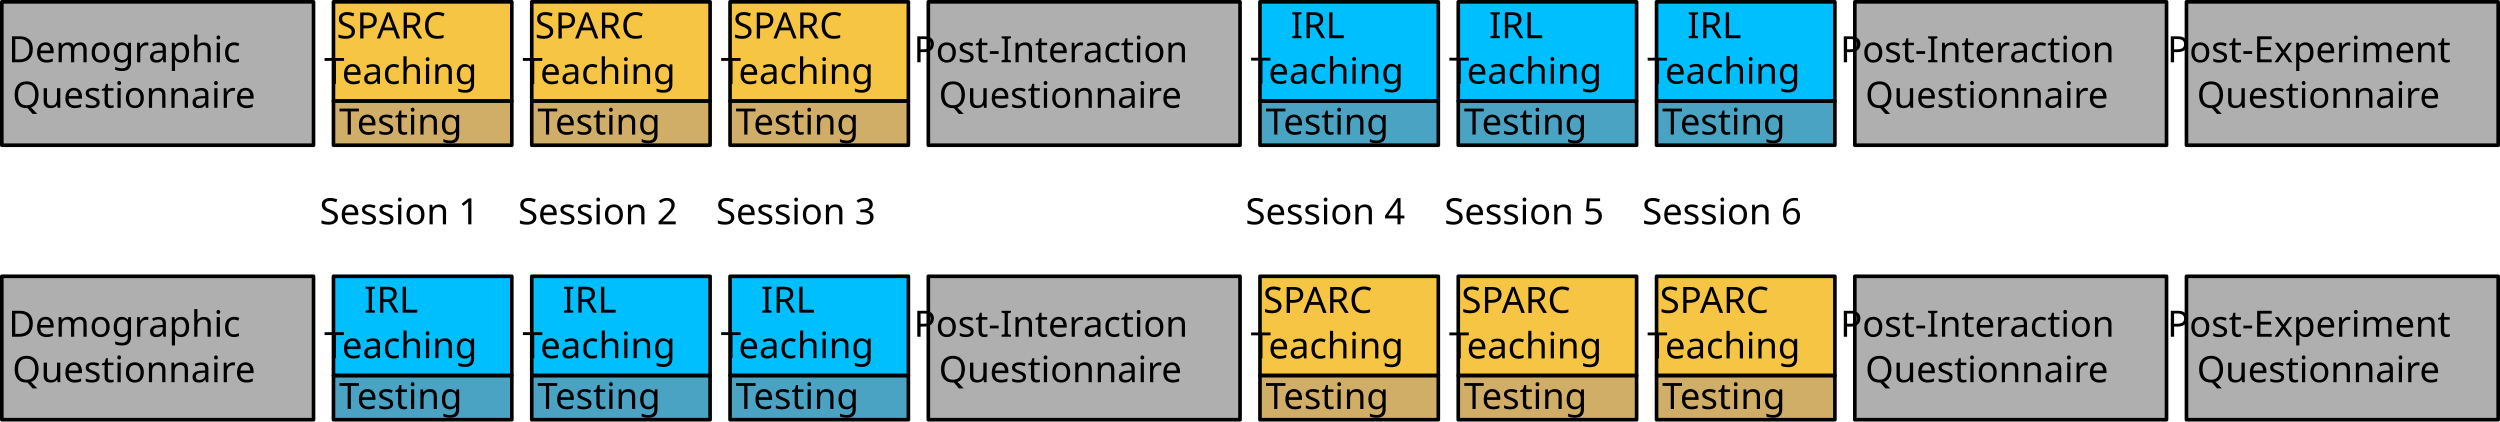
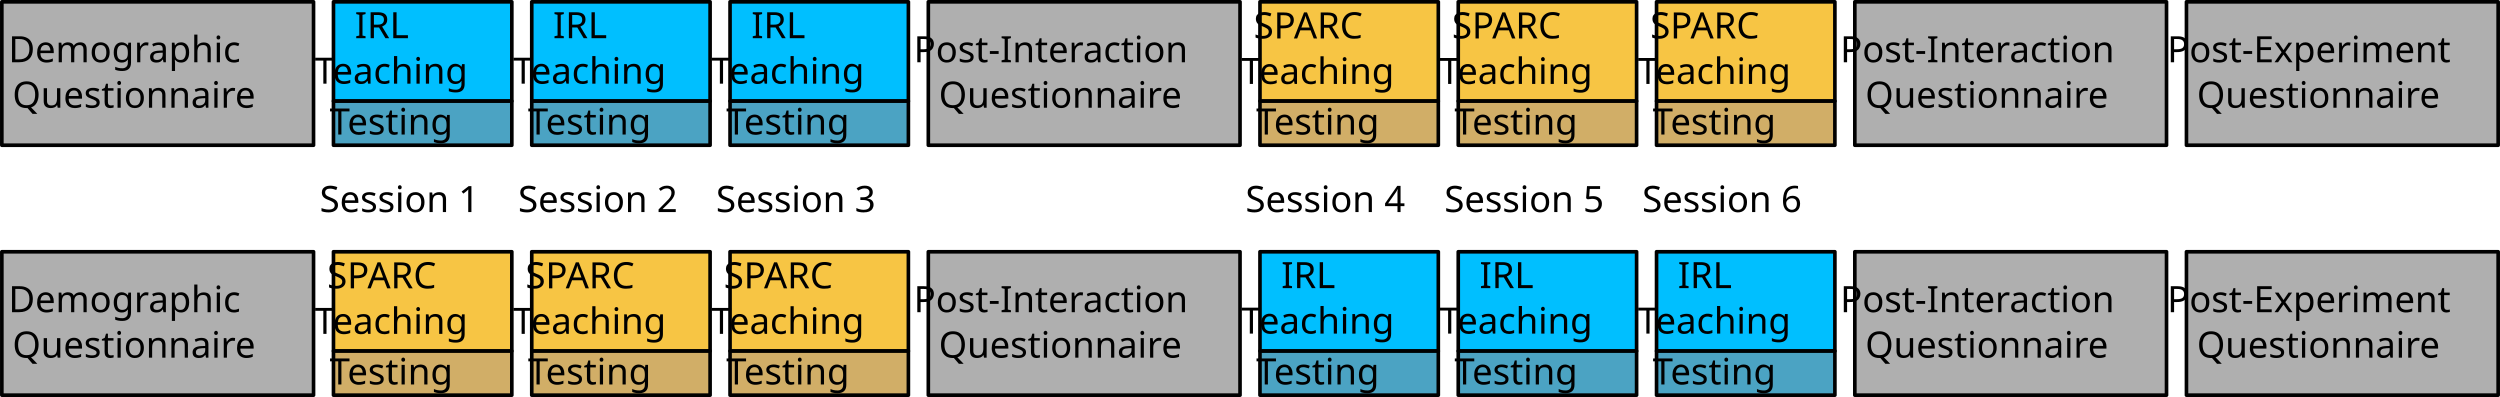
- <svg xmlns="http://www.w3.org/2000/svg" width="96.907mm" height="16.34mm" viewBox="0 0 343.371 57.896" id="svg2" version="1.1">
+ <svg xmlns="http://www.w3.org/2000/svg" width="96.907mm" height="15.388mm" viewBox="0 0 343.371 54.525" id="svg2" version="1.1">
  <defs id="defs4" />
-   <g id="layer1" transform="translate(-3.813349,-30.50274)">
-     <text xml:space="preserve" style="font-style:normal;font-weight:normal;font-size:5px;line-height:125%;font-family:sans-serif;text-align:center;letter-spacing:0px;word-spacing:0px;text-anchor:middle;fill:#000000;fill-opacity:1;stroke:none;stroke-width:1px;stroke-linecap:butt;stroke-linejoin:miter;stroke-opacity:1" x="25.462" y="39.054" id="text4169">
-       <tspan id="tspan4171" x="25.462" y="39.054">Demographic</tspan>
-       <tspan x="25.462" y="45.304" id="tspan4173">Questionnaire</tspan>
+   <g id="layer1" transform="translate(-4.823486,-32.56109)">
+     <text xml:space="preserve" style="font-style:normal;font-weight:normal;font-size:5px;line-height:125%;font-family:sans-serif;text-align:center;letter-spacing:0px;word-spacing:0px;text-anchor:middle;fill:#000000;fill-opacity:1;stroke:none;stroke-width:1px;stroke-linecap:butt;stroke-linejoin:miter;stroke-opacity:1" x="62.939" y="61.688" id="text5289">
+       <tspan id="tspan5291" x="62.939" y="61.688">Session 1</tspan>
    </text>
-     <rect style="opacity:1;fill:#000000;fill-opacity:0.314;stroke:#000000;stroke-width:0.5;stroke-linejoin:round;stroke-miterlimit:4;stroke-dasharray:none;stroke-dashoffset:0;stroke-opacity:1" id="rect4158-8-6" width="42.812" height="19.698" x="4.063" y="30.753" />
-     <text xml:space="preserve" style="font-style:normal;font-weight:normal;font-size:5px;line-height:125%;font-family:sans-serif;text-align:center;letter-spacing:0px;word-spacing:0px;text-anchor:middle;fill:#000000;fill-opacity:1;stroke:none;stroke-width:1px;stroke-linecap:butt;stroke-linejoin:miter;stroke-opacity:1" x="152.693" y="39.054" id="text4169-1">
-       <tspan id="tspan4171-9" x="152.693" y="39.054">Post-Interaction</tspan>
-       <tspan x="152.693" y="45.304" id="tspan4173-6">Questionnaire</tspan>
+     <text xml:space="preserve" style="font-style:normal;font-weight:normal;font-size:5px;line-height:125%;font-family:sans-serif;text-align:center;letter-spacing:0px;word-spacing:0px;text-anchor:middle;fill:#000000;fill-opacity:1;stroke:none;stroke-width:1px;stroke-linecap:butt;stroke-linejoin:miter;stroke-opacity:1" x="217.415" y="61.688" id="text5289-5">
+       <tspan id="tspan5291-3" x="217.415" y="61.688">Session 5</tspan>
    </text>
-     <rect style="opacity:1;fill:#000000;fill-opacity:0.314;stroke:#000000;stroke-width:0.5;stroke-linejoin:round;stroke-miterlimit:4;stroke-dasharray:none;stroke-dashoffset:0;stroke-opacity:1" id="rect4158-8-6-6" width="42.812" height="19.698" x="131.317" y="30.753" />
-     <rect style="opacity:1;fill:#00bfff;fill-opacity:1;stroke:#000000;stroke-width:0.5;stroke-linejoin:round;stroke-miterlimit:4;stroke-dasharray:none;stroke-dashoffset:0;stroke-opacity:1" id="rect4287-6" width="24.496" height="13.637" x="176.868" y="30.753" />
-     <text id="text4310-1" y="35.749" x="189.35" style="font-style:normal;font-weight:normal;font-size:5px;line-height:125%;font-family:sans-serif;text-align:center;letter-spacing:0px;word-spacing:0px;text-anchor:middle;fill:#000000;fill-opacity:1;stroke:none;stroke-width:1px;stroke-linecap:butt;stroke-linejoin:miter;stroke-opacity:1" xml:space="preserve">
-       <tspan y="35.749" x="189.35" id="tspan4312-0">IRL</tspan>
-       <tspan id="tspan4314-4" y="41.999" x="189.35">Teaching</tspan>
+     <text xml:space="preserve" style="font-style:normal;font-weight:normal;font-size:5px;line-height:125%;font-family:sans-serif;text-align:center;letter-spacing:0px;word-spacing:0px;text-anchor:middle;fill:#000000;fill-opacity:1;stroke:none;stroke-width:1px;stroke-linecap:butt;stroke-linejoin:miter;stroke-opacity:1" x="190.103" y="61.688" id="text5289-9">
+       <tspan id="tspan5291-4" x="190.103" y="61.688">Session 4</tspan>
    </text>
-     <rect style="opacity:1;fill:#007daa;fill-opacity:0.706;stroke:#000000;stroke-width:0.5;stroke-linejoin:round;stroke-miterlimit:4;stroke-dasharray:none;stroke-dashoffset:0;stroke-opacity:1" id="rect4287-6-2" width="24.496" height="6.061" x="176.868" y="44.39" />
-     <text id="text4310-1-8" y="48.978" x="189.35" style="font-style:normal;font-weight:normal;font-size:5px;line-height:125%;font-family:sans-serif;text-align:center;letter-spacing:0px;word-spacing:0px;text-anchor:middle;fill:#000000;fill-opacity:1;stroke:none;stroke-width:1px;stroke-linecap:butt;stroke-linejoin:miter;stroke-opacity:1" xml:space="preserve">
-       <tspan id="tspan4314-4-8" y="48.978" x="189.35">Testing</tspan>
+     <text xml:space="preserve" style="font-style:normal;font-weight:normal;font-size:5px;line-height:125%;font-family:sans-serif;text-align:center;letter-spacing:0px;word-spacing:0px;text-anchor:middle;fill:#000000;fill-opacity:1;stroke:none;stroke-width:1px;stroke-linecap:butt;stroke-linejoin:miter;stroke-opacity:1" x="90.193" y="61.688" id="text5289-1">
+       <tspan id="tspan5291-5" x="90.193" y="61.688">Session 2</tspan>
    </text>
-     <rect style="opacity:1;fill:#00bfff;fill-opacity:1;stroke:#000000;stroke-width:0.5;stroke-linejoin:round;stroke-miterlimit:4;stroke-dasharray:none;stroke-dashoffset:0;stroke-opacity:1" id="rect4287-6-8" width="24.496" height="13.637" x="231.336" y="30.753" />
-     <text id="text4310-1-86" y="35.749" x="243.819" style="font-style:normal;font-weight:normal;font-size:5px;line-height:125%;font-family:sans-serif;text-align:center;letter-spacing:0px;word-spacing:0px;text-anchor:middle;fill:#000000;fill-opacity:1;stroke:none;stroke-width:1px;stroke-linecap:butt;stroke-linejoin:miter;stroke-opacity:1" xml:space="preserve">
-       <tspan y="35.749" x="243.819" id="tspan4312-0-8">IRL</tspan>
-       <tspan id="tspan4314-4-3" y="41.999" x="243.819">Teaching</tspan>
+     <text xml:space="preserve" style="font-style:normal;font-weight:normal;font-size:5px;line-height:125%;font-family:sans-serif;text-align:center;letter-spacing:0px;word-spacing:0px;text-anchor:middle;fill:#000000;fill-opacity:1;stroke:none;stroke-width:1px;stroke-linecap:butt;stroke-linejoin:miter;stroke-opacity:1" x="117.378" y="61.688" id="text5289-4">
+       <tspan id="tspan5291-1" x="117.378" y="61.688">Session 3</tspan>
    </text>
-     <rect style="opacity:1;fill:#007daa;fill-opacity:0.706;stroke:#000000;stroke-width:0.5;stroke-linejoin:round;stroke-miterlimit:4;stroke-dasharray:none;stroke-dashoffset:0;stroke-opacity:1" id="rect4287-6-2-3" width="24.496" height="6.061" x="231.336" y="44.39" />
-     <text id="text4310-1-8-3" y="48.978" x="243.819" style="font-style:normal;font-weight:normal;font-size:5px;line-height:125%;font-family:sans-serif;text-align:center;letter-spacing:0px;word-spacing:0px;text-anchor:middle;fill:#000000;fill-opacity:1;stroke:none;stroke-width:1px;stroke-linecap:butt;stroke-linejoin:miter;stroke-opacity:1" xml:space="preserve">
-       <tspan id="tspan4314-4-8-3" y="48.978" x="243.819">Testing</tspan>
+     <text xml:space="preserve" style="font-style:normal;font-weight:normal;font-size:5px;line-height:125%;font-family:sans-serif;text-align:center;letter-spacing:0px;word-spacing:0px;text-anchor:middle;fill:#000000;fill-opacity:1;stroke:none;stroke-width:1px;stroke-linecap:butt;stroke-linejoin:miter;stroke-opacity:1" x="244.589" y="61.688" id="text5289-55">
+       <tspan x="244.589" y="61.688" id="tspan4548">Session 6</tspan>
    </text>
-     <rect style="opacity:1;fill:#00bfff;fill-opacity:1;stroke:#000000;stroke-width:0.5;stroke-linejoin:round;stroke-miterlimit:4;stroke-dasharray:none;stroke-dashoffset:0;stroke-opacity:1" id="rect4287-6-4" width="24.496" height="13.637" x="204.102" y="30.753" />
-     <text id="text4310-1-7" y="35.749" x="216.585" style="font-style:normal;font-weight:normal;font-size:5px;line-height:125%;font-family:sans-serif;text-align:center;letter-spacing:0px;word-spacing:0px;text-anchor:middle;fill:#000000;fill-opacity:1;stroke:none;stroke-width:1px;stroke-linecap:butt;stroke-linejoin:miter;stroke-opacity:1" xml:space="preserve">
-       <tspan y="35.749" x="216.585" id="tspan4312-0-6">IRL</tspan>
-       <tspan id="tspan4314-4-89" y="41.999" x="216.585">Teaching</tspan>
+     <text xml:space="preserve" style="font-style:normal;font-weight:normal;font-size:5px;line-height:125%;font-family:sans-serif;text-align:center;letter-spacing:0px;word-spacing:0px;text-anchor:middle;fill:#000000;fill-opacity:1;stroke:none;stroke-width:1px;stroke-linecap:butt;stroke-linejoin:miter;stroke-opacity:1" x="26.472" y="75.44" id="text4169">
+       <tspan id="tspan4171" x="26.472" y="75.44">Demographic</tspan>
+       <tspan x="26.472" y="81.69" id="tspan4173">Questionnaire</tspan>
    </text>
-     <rect style="opacity:1;fill:#007daa;fill-opacity:0.706;stroke:#000000;stroke-width:0.5;stroke-linejoin:round;stroke-miterlimit:4;stroke-dasharray:none;stroke-dashoffset:0;stroke-opacity:1" id="rect4287-6-2-6" width="24.496" height="6.061" x="204.102" y="44.39" />
-     <text id="text4310-1-8-8" y="48.978" x="216.585" style="font-style:normal;font-weight:normal;font-size:5px;line-height:125%;font-family:sans-serif;text-align:center;letter-spacing:0px;word-spacing:0px;text-anchor:middle;fill:#000000;fill-opacity:1;stroke:none;stroke-width:1px;stroke-linecap:butt;stroke-linejoin:miter;stroke-opacity:1" xml:space="preserve">
-       <tspan id="tspan4314-4-8-7" y="48.978" x="216.585">Testing</tspan>
+     <rect style="opacity:1;fill:#000000;fill-opacity:0.314;stroke:#000000;stroke-width:0.5;stroke-linejoin:round;stroke-miterlimit:4;stroke-dasharray:none;stroke-dashoffset:0;stroke-opacity:1" id="rect4158-8-6" width="42.812" height="19.698" x="5.074" y="67.139" />
+     <text xml:space="preserve" style="font-style:normal;font-weight:normal;font-size:5px;line-height:125%;font-family:sans-serif;text-align:center;letter-spacing:0px;word-spacing:0px;text-anchor:middle;fill:#000000;fill-opacity:1;stroke:none;stroke-width:1px;stroke-linecap:butt;stroke-linejoin:miter;stroke-opacity:1" x="153.703" y="75.44" id="text4169-1">
+       <tspan id="tspan4171-9" x="153.703" y="75.44">Post-Interaction</tspan>
+       <tspan x="153.703" y="81.69" id="tspan4173-6">Questionnaire</tspan>
    </text>
-     <rect style="opacity:1;fill:#000000;fill-opacity:0.314;stroke:#000000;stroke-width:0.5;stroke-linejoin:round;stroke-miterlimit:4;stroke-dasharray:none;stroke-dashoffset:0;stroke-opacity:1" id="rect4158-8-6-2" width="42.812" height="19.698" x="258.571" y="30.753" />
-     <text xml:space="preserve" style="font-style:normal;font-weight:normal;font-size:5px;line-height:125%;font-family:sans-serif;text-align:center;letter-spacing:0px;word-spacing:0px;text-anchor:middle;fill:#000000;fill-opacity:1;stroke:none;stroke-width:1px;stroke-linecap:butt;stroke-linejoin:miter;stroke-opacity:1" x="279.947" y="39.054" id="text4169-1-0">
-       <tspan id="tspan4171-9-3" x="279.947" y="39.054">Post-Interaction</tspan>
-       <tspan x="279.947" y="45.304" id="tspan4173-6-33">Questionnaire</tspan>
+     <rect style="opacity:1;fill:#000000;fill-opacity:0.314;stroke:#000000;stroke-width:0.5;stroke-linejoin:round;stroke-miterlimit:4;stroke-dasharray:none;stroke-dashoffset:0;stroke-opacity:1" id="rect4158-8-6-6" width="42.812" height="19.698" x="132.327" y="67.139" />
+     <g id="g4623" transform="translate(2.8610229e-5,0)">
+       <rect y="67.139" x="177.878" height="13.637" width="24.496" id="rect4287-6" style="opacity:1;fill:#00bfff;fill-opacity:1;stroke:#000000;stroke-width:0.5;stroke-linejoin:round;stroke-miterlimit:4;stroke-dasharray:none;stroke-dashoffset:0;stroke-opacity:1" />
+       <text xml:space="preserve" style="font-style:normal;font-weight:normal;font-size:5px;line-height:125%;font-family:sans-serif;text-align:center;letter-spacing:0px;word-spacing:0px;text-anchor:middle;fill:#000000;fill-opacity:1;stroke:none;stroke-width:1px;stroke-linecap:butt;stroke-linejoin:miter;stroke-opacity:1" x="190.36" y="72.135" id="text4310-1">
+         <tspan id="tspan4312-0" x="190.36" y="72.135">IRL</tspan>
+         <tspan x="190.36" y="78.385" id="tspan4314-4">Teaching</tspan>
+       </text>
+       <rect y="80.776" x="177.878" height="6.061" width="24.496" id="rect4287-6-2" style="opacity:1;fill:#007daa;fill-opacity:0.706;stroke:#000000;stroke-width:0.5;stroke-linejoin:round;stroke-miterlimit:4;stroke-dasharray:none;stroke-dashoffset:0;stroke-opacity:1" />
+       <text xml:space="preserve" style="font-style:normal;font-weight:normal;font-size:5px;line-height:125%;font-family:sans-serif;text-align:center;letter-spacing:0px;word-spacing:0px;text-anchor:middle;fill:#000000;fill-opacity:1;stroke:none;stroke-width:1px;stroke-linecap:butt;stroke-linejoin:miter;stroke-opacity:1" x="190.36" y="85.364" id="text4310-1-8">
+         <tspan x="190.36" y="85.364" id="tspan4314-4-8">Testing</tspan>
+       </text>
+     </g>
+     <g id="g4605" transform="translate(3.5278499e-5,0)">
+       <rect y="67.139" x="232.347" height="13.637" width="24.496" id="rect4287-6-8" style="opacity:1;fill:#00bfff;fill-opacity:1;stroke:#000000;stroke-width:0.5;stroke-linejoin:round;stroke-miterlimit:4;stroke-dasharray:none;stroke-dashoffset:0;stroke-opacity:1" />
+       <text xml:space="preserve" style="font-style:normal;font-weight:normal;font-size:5px;line-height:125%;font-family:sans-serif;text-align:center;letter-spacing:0px;word-spacing:0px;text-anchor:middle;fill:#000000;fill-opacity:1;stroke:none;stroke-width:1px;stroke-linecap:butt;stroke-linejoin:miter;stroke-opacity:1" x="244.829" y="72.135" id="text4310-1-86">
+         <tspan id="tspan4312-0-8" x="244.829" y="72.135">IRL</tspan>
+         <tspan x="244.829" y="78.385" id="tspan4314-4-3">Teaching</tspan>
+       </text>
+       <rect y="80.776" x="232.347" height="6.061" width="24.496" id="rect4287-6-2-3" style="opacity:1;fill:#007daa;fill-opacity:0.706;stroke:#000000;stroke-width:0.5;stroke-linejoin:round;stroke-miterlimit:4;stroke-dasharray:none;stroke-dashoffset:0;stroke-opacity:1" />
+       <text xml:space="preserve" style="font-style:normal;font-weight:normal;font-size:5px;line-height:125%;font-family:sans-serif;text-align:center;letter-spacing:0px;word-spacing:0px;text-anchor:middle;fill:#000000;fill-opacity:1;stroke:none;stroke-width:1px;stroke-linecap:butt;stroke-linejoin:miter;stroke-opacity:1" x="244.829" y="85.364" id="text4310-1-8-3">
+         <tspan x="244.829" y="85.364" id="tspan4314-4-8-3">Testing</tspan>
+       </text>
+     </g>
+     <g id="g4614" transform="translate(-1.7166138e-5,0)">
+       <rect y="67.139" x="205.112" height="13.637" width="24.496" id="rect4287-6-4" style="opacity:1;fill:#00bfff;fill-opacity:1;stroke:#000000;stroke-width:0.5;stroke-linejoin:round;stroke-miterlimit:4;stroke-dasharray:none;stroke-dashoffset:0;stroke-opacity:1" />
+       <text xml:space="preserve" style="font-style:normal;font-weight:normal;font-size:5px;line-height:125%;font-family:sans-serif;text-align:center;letter-spacing:0px;word-spacing:0px;text-anchor:middle;fill:#000000;fill-opacity:1;stroke:none;stroke-width:1px;stroke-linecap:butt;stroke-linejoin:miter;stroke-opacity:1" x="217.595" y="72.135" id="text4310-1-7">
+         <tspan id="tspan4312-0-6" x="217.595" y="72.135">IRL</tspan>
+         <tspan x="217.595" y="78.385" id="tspan4314-4-89">Teaching</tspan>
+       </text>
+       <rect y="80.776" x="205.112" height="6.061" width="24.496" id="rect4287-6-2-6" style="opacity:1;fill:#007daa;fill-opacity:0.706;stroke:#000000;stroke-width:0.5;stroke-linejoin:round;stroke-miterlimit:4;stroke-dasharray:none;stroke-dashoffset:0;stroke-opacity:1" />
+       <text xml:space="preserve" style="font-style:normal;font-weight:normal;font-size:5px;line-height:125%;font-family:sans-serif;text-align:center;letter-spacing:0px;word-spacing:0px;text-anchor:middle;fill:#000000;fill-opacity:1;stroke:none;stroke-width:1px;stroke-linecap:butt;stroke-linejoin:miter;stroke-opacity:1" x="217.595" y="85.364" id="text4310-1-8-8">
+         <tspan x="217.595" y="85.364" id="tspan4314-4-8-7">Testing</tspan>
+       </text>
+     </g>
+     <rect style="opacity:1;fill:#000000;fill-opacity:0.314;stroke:#000000;stroke-width:0.5;stroke-linejoin:round;stroke-miterlimit:4;stroke-dasharray:none;stroke-dashoffset:0;stroke-opacity:1" id="rect4158-8-6-2" width="42.812" height="19.698" x="259.581" y="67.139" />
+     <text xml:space="preserve" style="font-style:normal;font-weight:normal;font-size:5px;line-height:125%;font-family:sans-serif;text-align:center;letter-spacing:0px;word-spacing:0px;text-anchor:middle;fill:#000000;fill-opacity:1;stroke:none;stroke-width:1px;stroke-linecap:butt;stroke-linejoin:miter;stroke-opacity:1" x="280.957" y="75.44" id="text4169-1-0">
+       <tspan id="tspan4171-9-3" x="280.957" y="75.44">Post-Interaction</tspan>
+       <tspan x="280.957" y="81.69" id="tspan4173-6-33">Questionnaire</tspan>
    </text>
-     <text xml:space="preserve" style="font-style:normal;font-weight:normal;font-size:5px;line-height:125%;font-family:sans-serif;text-align:center;letter-spacing:0px;word-spacing:0px;text-anchor:middle;fill:#000000;fill-opacity:1;stroke:none;stroke-width:1px;stroke-linecap:butt;stroke-linejoin:miter;stroke-opacity:1" x="25.462" y="76.752" id="text4169-8">
-       <tspan id="tspan4171-3" x="25.462" y="76.752">Demographic</tspan>
-       <tspan x="25.462" y="83.002" id="tspan4173-0">Questionnaire</tspan>
+     <g id="g4632" transform="translate(1.7166138e-5,0)">
+       <rect style="opacity:1;fill:#f7c544;fill-opacity:1;stroke:#000000;stroke-width:0.5;stroke-linejoin:round;stroke-miterlimit:4;stroke-dasharray:none;stroke-dashoffset:0;stroke-opacity:1" id="rect4287-43-2-3" width="24.496" height="13.637" x="105.093" y="67.139" />
+       <text id="text4310-5-5-2" y="72.168" x="117.575" style="font-style:normal;font-weight:normal;font-size:5px;line-height:125%;font-family:sans-serif;text-align:center;letter-spacing:0px;word-spacing:0px;text-anchor:middle;fill:#000000;fill-opacity:1;stroke:none;stroke-width:1px;stroke-linecap:butt;stroke-linejoin:miter;stroke-opacity:1" xml:space="preserve">
+         <tspan y="72.168" x="117.575" id="tspan4312-1-3-43">SPARC</tspan>
+         <tspan id="tspan4314-7-4-7" y="78.418" x="117.575">Teaching</tspan>
+       </text>
+       <rect y="80.776" x="105.093" height="6.061" width="24.496" id="rect4287-8-3-0-2" style="opacity:1;fill:#be8c28;fill-opacity:0.705;stroke:#000000;stroke-width:0.5;stroke-linejoin:round;stroke-miterlimit:4;stroke-dasharray:none;stroke-dashoffset:0;stroke-opacity:1" />
+       <text id="text4341-1-2-2" y="85.364" x="117.575" style="font-style:normal;font-weight:normal;font-size:5px;line-height:125%;font-family:sans-serif;text-align:center;letter-spacing:0px;word-spacing:0px;text-anchor:middle;fill:#000000;fill-opacity:1;stroke:none;stroke-width:1px;stroke-linecap:butt;stroke-linejoin:miter;stroke-opacity:1" xml:space="preserve">
+         <tspan y="85.364" x="117.575" id="tspan4343-4-0-0">Testing</tspan>
+       </text>
+     </g>
+     <g id="g4641" transform="translate(1.9073486e-6,0)">
+       <rect style="opacity:1;fill:#f7c544;fill-opacity:1;stroke:#000000;stroke-width:0.5;stroke-linejoin:round;stroke-miterlimit:4;stroke-dasharray:none;stroke-dashoffset:0;stroke-opacity:1" id="rect4287-43-2-4" width="24.496" height="13.637" x="77.858" y="67.139" />
+       <text id="text4310-5-5-1" y="72.168" x="90.341" style="font-style:normal;font-weight:normal;font-size:5px;line-height:125%;font-family:sans-serif;text-align:center;letter-spacing:0px;word-spacing:0px;text-anchor:middle;fill:#000000;fill-opacity:1;stroke:none;stroke-width:1px;stroke-linecap:butt;stroke-linejoin:miter;stroke-opacity:1" xml:space="preserve">
+         <tspan y="72.168" x="90.341" id="tspan4312-1-3-7">SPARC</tspan>
+         <tspan id="tspan4314-7-4-1" y="78.418" x="90.341">Teaching</tspan>
+       </text>
+       <rect y="80.776" x="77.858" height="6.061" width="24.496" id="rect4287-8-3-0-7" style="opacity:1;fill:#be8c28;fill-opacity:0.705;stroke:#000000;stroke-width:0.5;stroke-linejoin:round;stroke-miterlimit:4;stroke-dasharray:none;stroke-dashoffset:0;stroke-opacity:1" />
+       <text id="text4341-1-2-0" y="85.364" x="90.341" style="font-style:normal;font-weight:normal;font-size:5px;line-height:125%;font-family:sans-serif;text-align:center;letter-spacing:0px;word-spacing:0px;text-anchor:middle;fill:#000000;fill-opacity:1;stroke:none;stroke-width:1px;stroke-linecap:butt;stroke-linejoin:miter;stroke-opacity:1" xml:space="preserve">
+         <tspan y="85.364" x="90.341" id="tspan4343-4-0-4">Testing</tspan>
+       </text>
+     </g>
+     <g id="g4650" transform="translate(-9.5367432e-6,0)">
+       <rect style="opacity:1;fill:#f7c544;fill-opacity:1;stroke:#000000;stroke-width:0.5;stroke-linejoin:round;stroke-miterlimit:4;stroke-dasharray:none;stroke-dashoffset:0;stroke-opacity:1" id="rect4287-43-2-2" width="24.496" height="13.637" x="50.624" y="67.139" />
+       <text id="text4310-5-5-19" y="72.168" x="63.107" style="font-style:normal;font-weight:normal;font-size:5px;line-height:125%;font-family:sans-serif;text-align:center;letter-spacing:0px;word-spacing:0px;text-anchor:middle;fill:#000000;fill-opacity:1;stroke:none;stroke-width:1px;stroke-linecap:butt;stroke-linejoin:miter;stroke-opacity:1" xml:space="preserve">
+         <tspan y="72.168" x="63.107" id="tspan4312-1-3-6">SPARC</tspan>
+         <tspan id="tspan4314-7-4-4" y="78.418" x="63.107">Teaching</tspan>
+       </text>
+       <rect y="80.776" x="50.624" height="6.061" width="24.496" id="rect4287-8-3-0-0" style="opacity:1;fill:#be8c28;fill-opacity:0.705;stroke:#000000;stroke-width:0.5;stroke-linejoin:round;stroke-miterlimit:4;stroke-dasharray:none;stroke-dashoffset:0;stroke-opacity:1" />
+       <text id="text4341-1-2-8" y="85.364" x="63.107" style="font-style:normal;font-weight:normal;font-size:5px;line-height:125%;font-family:sans-serif;text-align:center;letter-spacing:0px;word-spacing:0px;text-anchor:middle;fill:#000000;fill-opacity:1;stroke:none;stroke-width:1px;stroke-linecap:butt;stroke-linejoin:miter;stroke-opacity:1" xml:space="preserve">
+         <tspan y="85.364" x="63.107" id="tspan4343-4-0-1">Testing</tspan>
+       </text>
+     </g>
+     <rect style="opacity:1;fill:#000000;fill-opacity:0.314;stroke:#000000;stroke-width:0.5;stroke-linejoin:round;stroke-miterlimit:4;stroke-dasharray:none;stroke-dashoffset:0;stroke-opacity:1" id="rect4158-8-6-2-7-9" width="42.812" height="19.698" x="305.132" y="67.139" />
+     <text xml:space="preserve" style="font-style:normal;font-weight:normal;font-size:5px;line-height:125%;font-family:sans-serif;text-align:center;letter-spacing:0px;word-spacing:0px;text-anchor:middle;fill:#000000;fill-opacity:1;stroke:none;stroke-width:1px;stroke-linecap:butt;stroke-linejoin:miter;stroke-opacity:1" x="326.507" y="75.44" id="text4169-1-0-6-0">
+       <tspan id="tspan4617" x="326.507" y="75.44">Post-Experiment</tspan>
+       <tspan x="326.507" y="81.69" id="tspan4173-6-33-6-1">Questionnaire</tspan>
    </text>
-     <rect style="opacity:1;fill:#000000;fill-opacity:0.314;stroke:#000000;stroke-width:0.5;stroke-linejoin:round;stroke-miterlimit:4;stroke-dasharray:none;stroke-dashoffset:0;stroke-opacity:1" id="rect4158-8-6-1" width="42.812" height="19.698" x="4.063" y="68.451" />
-     <text xml:space="preserve" style="font-style:normal;font-weight:normal;font-size:5px;line-height:125%;font-family:sans-serif;text-align:center;letter-spacing:0px;word-spacing:0px;text-anchor:middle;fill:#000000;fill-opacity:1;stroke:none;stroke-width:1px;stroke-linecap:butt;stroke-linejoin:miter;stroke-opacity:1" x="152.693" y="76.752" id="text4169-1-7">
-       <tspan id="tspan4171-9-9" x="152.693" y="76.752">Post-Interaction</tspan>
-       <tspan x="152.693" y="83.002" id="tspan4173-6-39">Questionnaire</tspan>
+     <text xml:space="preserve" style="font-style:normal;font-weight:normal;font-size:5px;line-height:125%;font-family:sans-serif;text-align:center;letter-spacing:0px;word-spacing:0px;text-anchor:middle;fill:#000000;fill-opacity:1;stroke:none;stroke-width:1px;stroke-linecap:butt;stroke-linejoin:miter;stroke-opacity:1" x="26.472" y="41.112" id="text4169-8">
+       <tspan id="tspan4171-3" x="26.472" y="41.112">Demographic</tspan>
+       <tspan x="26.472" y="47.362" id="tspan4173-0">Questionnaire</tspan>
    </text>
-     <rect style="opacity:1;fill:#000000;fill-opacity:0.314;stroke:#000000;stroke-width:0.5;stroke-linejoin:round;stroke-miterlimit:4;stroke-dasharray:none;stroke-dashoffset:0;stroke-opacity:1" id="rect4158-8-6-6-8" width="42.812" height="19.698" x="131.317" y="68.451" />
-     <rect style="opacity:1;fill:#00bfff;fill-opacity:1;stroke:#000000;stroke-width:0.5;stroke-linejoin:round;stroke-miterlimit:4;stroke-dasharray:none;stroke-dashoffset:0;stroke-opacity:1" id="rect4287-6-9" width="24.496" height="13.637" x="49.614" y="68.451" />
-     <text id="text4310-1-3" y="73.447" x="62.096" style="font-style:normal;font-weight:normal;font-size:5px;line-height:125%;font-family:sans-serif;text-align:center;letter-spacing:0px;word-spacing:0px;text-anchor:middle;fill:#000000;fill-opacity:1;stroke:none;stroke-width:1px;stroke-linecap:butt;stroke-linejoin:miter;stroke-opacity:1" xml:space="preserve">
-       <tspan y="73.447" x="62.096" id="tspan4312-0-5">IRL</tspan>
-       <tspan id="tspan4314-4-7" y="79.697" x="62.096">Teaching</tspan>
+     <rect style="opacity:1;fill:#000000;fill-opacity:0.314;stroke:#000000;stroke-width:0.5;stroke-linejoin:round;stroke-miterlimit:4;stroke-dasharray:none;stroke-dashoffset:0;stroke-opacity:1" id="rect4158-8-6-1" width="42.812" height="19.698" x="5.073" y="32.811" />
+     <text xml:space="preserve" style="font-style:normal;font-weight:normal;font-size:5px;line-height:125%;font-family:sans-serif;text-align:center;letter-spacing:0px;word-spacing:0px;text-anchor:middle;fill:#000000;fill-opacity:1;stroke:none;stroke-width:1px;stroke-linecap:butt;stroke-linejoin:miter;stroke-opacity:1" x="153.703" y="41.112" id="text4169-1-7">
+       <tspan id="tspan4171-9-9" x="153.703" y="41.112">Post-Interaction</tspan>
+       <tspan x="153.703" y="47.362" id="tspan4173-6-39">Questionnaire</tspan>
    </text>
-     <rect style="opacity:1;fill:#007daa;fill-opacity:0.706;stroke:#000000;stroke-width:0.5;stroke-linejoin:round;stroke-miterlimit:4;stroke-dasharray:none;stroke-dashoffset:0;stroke-opacity:1" id="rect4287-6-2-1" width="24.496" height="6.061" x="49.614" y="82.088" />
-     <text id="text4310-1-8-9" y="86.676" x="62.096" style="font-style:normal;font-weight:normal;font-size:5px;line-height:125%;font-family:sans-serif;text-align:center;letter-spacing:0px;word-spacing:0px;text-anchor:middle;fill:#000000;fill-opacity:1;stroke:none;stroke-width:1px;stroke-linecap:butt;stroke-linejoin:miter;stroke-opacity:1" xml:space="preserve">
-       <tspan id="tspan4314-4-8-9" y="86.676" x="62.096">Testing</tspan>
+     <rect style="opacity:1;fill:#000000;fill-opacity:0.314;stroke:#000000;stroke-width:0.5;stroke-linejoin:round;stroke-miterlimit:4;stroke-dasharray:none;stroke-dashoffset:0;stroke-opacity:1" id="rect4158-8-6-6-8" width="42.812" height="19.698" x="132.327" y="32.811" />
+     <g id="g4493" transform="translate(0,3.8146973e-6)">
+       <rect y="32.811" x="50.624" height="13.637" width="24.496" id="rect4287-6-9" style="opacity:1;fill:#00bfff;fill-opacity:1;stroke:#000000;stroke-width:0.5;stroke-linejoin:round;stroke-miterlimit:4;stroke-dasharray:none;stroke-dashoffset:0;stroke-opacity:1" />
+       <text xml:space="preserve" style="font-style:normal;font-weight:normal;font-size:5px;line-height:125%;font-family:sans-serif;text-align:center;letter-spacing:0px;word-spacing:0px;text-anchor:middle;fill:#000000;fill-opacity:1;stroke:none;stroke-width:1px;stroke-linecap:butt;stroke-linejoin:miter;stroke-opacity:1" x="63.107" y="37.807" id="text4310-1-3">
+         <tspan id="tspan4312-0-5" x="63.107" y="37.807">IRL</tspan>
+         <tspan x="63.107" y="44.057" id="tspan4314-4-7">Teaching</tspan>
+       </text>
+       <rect y="46.448" x="50.624" height="6.061" width="24.496" id="rect4287-6-2-1" style="opacity:1;fill:#007daa;fill-opacity:0.706;stroke:#000000;stroke-width:0.5;stroke-linejoin:round;stroke-miterlimit:4;stroke-dasharray:none;stroke-dashoffset:0;stroke-opacity:1" />
+       <text xml:space="preserve" style="font-style:normal;font-weight:normal;font-size:5px;line-height:125%;font-family:sans-serif;text-align:center;letter-spacing:0px;word-spacing:0px;text-anchor:middle;fill:#000000;fill-opacity:1;stroke:none;stroke-width:1px;stroke-linecap:butt;stroke-linejoin:miter;stroke-opacity:1" x="63.107" y="51.037" id="text4310-1-8-9">
+         <tspan x="63.107" y="51.037" id="tspan4314-4-8-9">Testing</tspan>
+       </text>
+     </g>
+     <g id="g4538">
+       <rect style="opacity:1;fill:#f7c544;fill-opacity:1;stroke:#000000;stroke-width:0.5;stroke-linejoin:round;stroke-miterlimit:4;stroke-dasharray:none;stroke-dashoffset:0;stroke-opacity:1" id="rect4287-43-2" width="24.496" height="13.637" x="232.347" y="32.811" />
+       <text id="text4310-5-5" y="37.84" x="244.829" style="font-style:normal;font-weight:normal;font-size:5px;line-height:125%;font-family:sans-serif;text-align:center;letter-spacing:0px;word-spacing:0px;text-anchor:middle;fill:#000000;fill-opacity:1;stroke:none;stroke-width:1px;stroke-linecap:butt;stroke-linejoin:miter;stroke-opacity:1" xml:space="preserve">
+         <tspan y="37.84" x="244.829" id="tspan4312-1-3">SPARC</tspan>
+         <tspan id="tspan4314-7-4" y="44.09" x="244.829">Teaching</tspan>
+       </text>
+       <rect y="46.448" x="232.347" height="6.061" width="24.496" id="rect4287-8-3-0" style="opacity:1;fill:#be8c28;fill-opacity:0.705;stroke:#000000;stroke-width:0.5;stroke-linejoin:round;stroke-miterlimit:4;stroke-dasharray:none;stroke-dashoffset:0;stroke-opacity:1" />
+       <text id="text4341-1-2" y="51.037" x="244.829" style="font-style:normal;font-weight:normal;font-size:5px;line-height:125%;font-family:sans-serif;text-align:center;letter-spacing:0px;word-spacing:0px;text-anchor:middle;fill:#000000;fill-opacity:1;stroke:none;stroke-width:1px;stroke-linecap:butt;stroke-linejoin:miter;stroke-opacity:1" xml:space="preserve">
+         <tspan y="51.037" x="244.829" id="tspan4343-4-0">Testing</tspan>
+       </text>
+     </g>
+     <g id="g4511" transform="translate(0,3.8146973e-6)">
+       <rect y="32.811" x="105.093" height="13.637" width="24.496" id="rect4287-6-8-0" style="opacity:1;fill:#00bfff;fill-opacity:1;stroke:#000000;stroke-width:0.5;stroke-linejoin:round;stroke-miterlimit:4;stroke-dasharray:none;stroke-dashoffset:0;stroke-opacity:1" />
+       <text xml:space="preserve" style="font-style:normal;font-weight:normal;font-size:5px;line-height:125%;font-family:sans-serif;text-align:center;letter-spacing:0px;word-spacing:0px;text-anchor:middle;fill:#000000;fill-opacity:1;stroke:none;stroke-width:1px;stroke-linecap:butt;stroke-linejoin:miter;stroke-opacity:1" x="117.575" y="37.807" id="text4310-1-86-5">
+         <tspan id="tspan4312-0-8-6" x="117.575" y="37.807">IRL</tspan>
+         <tspan x="117.575" y="44.057" id="tspan4314-4-3-7">Teaching</tspan>
+       </text>
+       <rect y="46.448" x="105.093" height="6.061" width="24.496" id="rect4287-6-2-3-4" style="opacity:1;fill:#007daa;fill-opacity:0.706;stroke:#000000;stroke-width:0.5;stroke-linejoin:round;stroke-miterlimit:4;stroke-dasharray:none;stroke-dashoffset:0;stroke-opacity:1" />
+       <text xml:space="preserve" style="font-style:normal;font-weight:normal;font-size:5px;line-height:125%;font-family:sans-serif;text-align:center;letter-spacing:0px;word-spacing:0px;text-anchor:middle;fill:#000000;fill-opacity:1;stroke:none;stroke-width:1px;stroke-linecap:butt;stroke-linejoin:miter;stroke-opacity:1" x="117.575" y="51.037" id="text4310-1-8-3-0">
+         <tspan x="117.575" y="51.037" id="tspan4314-4-8-3-6">Testing</tspan>
+       </text>
+     </g>
+     <g id="g4502" transform="translate(0,3.8146973e-6)">
+       <rect y="32.811" x="77.858" height="13.637" width="24.496" id="rect4287-6-4-4" style="opacity:1;fill:#00bfff;fill-opacity:1;stroke:#000000;stroke-width:0.5;stroke-linejoin:round;stroke-miterlimit:4;stroke-dasharray:none;stroke-dashoffset:0;stroke-opacity:1" />
+       <text xml:space="preserve" style="font-style:normal;font-weight:normal;font-size:5px;line-height:125%;font-family:sans-serif;text-align:center;letter-spacing:0px;word-spacing:0px;text-anchor:middle;fill:#000000;fill-opacity:1;stroke:none;stroke-width:1px;stroke-linecap:butt;stroke-linejoin:miter;stroke-opacity:1" x="90.341" y="37.807" id="text4310-1-7-8">
+         <tspan id="tspan4312-0-6-5" x="90.341" y="37.807">IRL</tspan>
+         <tspan x="90.341" y="44.057" id="tspan4314-4-89-8">Teaching</tspan>
+       </text>
+       <rect y="46.448" x="77.858" height="6.061" width="24.496" id="rect4287-6-2-6-6" style="opacity:1;fill:#007daa;fill-opacity:0.706;stroke:#000000;stroke-width:0.5;stroke-linejoin:round;stroke-miterlimit:4;stroke-dasharray:none;stroke-dashoffset:0;stroke-opacity:1" />
+       <text xml:space="preserve" style="font-style:normal;font-weight:normal;font-size:5px;line-height:125%;font-family:sans-serif;text-align:center;letter-spacing:0px;word-spacing:0px;text-anchor:middle;fill:#000000;fill-opacity:1;stroke:none;stroke-width:1px;stroke-linecap:butt;stroke-linejoin:miter;stroke-opacity:1" x="90.341" y="51.037" id="text4310-1-8-8-0">
+         <tspan x="90.341" y="51.037" id="tspan4314-4-8-7-6">Testing</tspan>
+       </text>
+     </g>
+     <rect style="opacity:1;fill:#000000;fill-opacity:0.314;stroke:#000000;stroke-width:0.5;stroke-linejoin:round;stroke-miterlimit:4;stroke-dasharray:none;stroke-dashoffset:0;stroke-opacity:1" id="rect4158-8-6-2-7" width="42.812" height="19.698" x="259.581" y="32.811" />
+     <text xml:space="preserve" style="font-style:normal;font-weight:normal;font-size:5px;line-height:125%;font-family:sans-serif;text-align:center;letter-spacing:0px;word-spacing:0px;text-anchor:middle;fill:#000000;fill-opacity:1;stroke:none;stroke-width:1px;stroke-linecap:butt;stroke-linejoin:miter;stroke-opacity:1" x="280.957" y="41.112" id="text4169-1-0-6">
+       <tspan id="tspan4171-9-3-4" x="280.957" y="41.112">Post-Interaction</tspan>
+       <tspan x="280.957" y="47.362" id="tspan4173-6-33-6">Questionnaire</tspan>
    </text>
-     <rect y="68.451" x="231.336" height="13.637" width="24.496" id="rect4287-43-2" style="opacity:1;fill:#f7c544;fill-opacity:1;stroke:#000000;stroke-width:0.5;stroke-linejoin:round;stroke-miterlimit:4;stroke-dasharray:none;stroke-dashoffset:0;stroke-opacity:1" />
-     <text xml:space="preserve" style="font-style:normal;font-weight:normal;font-size:5px;line-height:125%;font-family:sans-serif;text-align:center;letter-spacing:0px;word-spacing:0px;text-anchor:middle;fill:#000000;fill-opacity:1;stroke:none;stroke-width:1px;stroke-linecap:butt;stroke-linejoin:miter;stroke-opacity:1" x="243.819" y="73.48" id="text4310-5-5">
-       <tspan id="tspan4312-1-3" x="243.819" y="73.48">SPARC</tspan>
-       <tspan x="243.819" y="79.73" id="tspan4314-7-4">Teaching</tspan>
-     </text>
-     <rect style="opacity:1;fill:#be8c28;fill-opacity:0.705;stroke:#000000;stroke-width:0.5;stroke-linejoin:round;stroke-miterlimit:4;stroke-dasharray:none;stroke-dashoffset:0;stroke-opacity:1" id="rect4287-8-3-0" width="24.496" height="6.061" x="231.336" y="82.088" />
-     <text xml:space="preserve" style="font-style:normal;font-weight:normal;font-size:5px;line-height:125%;font-family:sans-serif;text-align:center;letter-spacing:0px;word-spacing:0px;text-anchor:middle;fill:#000000;fill-opacity:1;stroke:none;stroke-width:1px;stroke-linecap:butt;stroke-linejoin:miter;stroke-opacity:1" x="243.819" y="86.676" id="text4341-1-2">
-       <tspan id="tspan4343-4-0" x="243.819" y="86.676">Testing</tspan>
-     </text>
-     <rect style="opacity:1;fill:#00bfff;fill-opacity:1;stroke:#000000;stroke-width:0.5;stroke-linejoin:round;stroke-miterlimit:4;stroke-dasharray:none;stroke-dashoffset:0;stroke-opacity:1" id="rect4287-6-8-0" width="24.496" height="13.637" x="104.083" y="68.451" />
-     <text id="text4310-1-86-5" y="73.447" x="116.565" style="font-style:normal;font-weight:normal;font-size:5px;line-height:125%;font-family:sans-serif;text-align:center;letter-spacing:0px;word-spacing:0px;text-anchor:middle;fill:#000000;fill-opacity:1;stroke:none;stroke-width:1px;stroke-linecap:butt;stroke-linejoin:miter;stroke-opacity:1" xml:space="preserve">
-       <tspan y="73.447" x="116.565" id="tspan4312-0-8-6">IRL</tspan>
-       <tspan id="tspan4314-4-3-7" y="79.697" x="116.565">Teaching</tspan>
-     </text>
-     <rect style="opacity:1;fill:#007daa;fill-opacity:0.706;stroke:#000000;stroke-width:0.5;stroke-linejoin:round;stroke-miterlimit:4;stroke-dasharray:none;stroke-dashoffset:0;stroke-opacity:1" id="rect4287-6-2-3-4" width="24.496" height="6.061" x="104.083" y="82.088" />
-     <text id="text4310-1-8-3-0" y="86.676" x="116.565" style="font-style:normal;font-weight:normal;font-size:5px;line-height:125%;font-family:sans-serif;text-align:center;letter-spacing:0px;word-spacing:0px;text-anchor:middle;fill:#000000;fill-opacity:1;stroke:none;stroke-width:1px;stroke-linecap:butt;stroke-linejoin:miter;stroke-opacity:1" xml:space="preserve">
-       <tspan id="tspan4314-4-8-3-6" y="86.676" x="116.565">Testing</tspan>
-     </text>
-     <rect style="opacity:1;fill:#00bfff;fill-opacity:1;stroke:#000000;stroke-width:0.5;stroke-linejoin:round;stroke-miterlimit:4;stroke-dasharray:none;stroke-dashoffset:0;stroke-opacity:1" id="rect4287-6-4-4" width="24.496" height="13.637" x="76.848" y="68.451" />
-     <text id="text4310-1-7-8" y="73.447" x="89.331" style="font-style:normal;font-weight:normal;font-size:5px;line-height:125%;font-family:sans-serif;text-align:center;letter-spacing:0px;word-spacing:0px;text-anchor:middle;fill:#000000;fill-opacity:1;stroke:none;stroke-width:1px;stroke-linecap:butt;stroke-linejoin:miter;stroke-opacity:1" xml:space="preserve">
-       <tspan y="73.447" x="89.331" id="tspan4312-0-6-5">IRL</tspan>
-       <tspan id="tspan4314-4-89-8" y="79.697" x="89.331">Teaching</tspan>
-     </text>
-     <rect style="opacity:1;fill:#007daa;fill-opacity:0.706;stroke:#000000;stroke-width:0.5;stroke-linejoin:round;stroke-miterlimit:4;stroke-dasharray:none;stroke-dashoffset:0;stroke-opacity:1" id="rect4287-6-2-6-6" width="24.496" height="6.061" x="76.848" y="82.088" />
-     <text id="text4310-1-8-8-0" y="86.676" x="89.331" style="font-style:normal;font-weight:normal;font-size:5px;line-height:125%;font-family:sans-serif;text-align:center;letter-spacing:0px;word-spacing:0px;text-anchor:middle;fill:#000000;fill-opacity:1;stroke:none;stroke-width:1px;stroke-linecap:butt;stroke-linejoin:miter;stroke-opacity:1" xml:space="preserve">
-       <tspan id="tspan4314-4-8-7-6" y="86.676" x="89.331">Testing</tspan>
-     </text>
-     <rect style="opacity:1;fill:#000000;fill-opacity:0.314;stroke:#000000;stroke-width:0.5;stroke-linejoin:round;stroke-miterlimit:4;stroke-dasharray:none;stroke-dashoffset:0;stroke-opacity:1" id="rect4158-8-6-2-7" width="42.812" height="19.698" x="258.571" y="68.451" />
-     <text xml:space="preserve" style="font-style:normal;font-weight:normal;font-size:5px;line-height:125%;font-family:sans-serif;text-align:center;letter-spacing:0px;word-spacing:0px;text-anchor:middle;fill:#000000;fill-opacity:1;stroke:none;stroke-width:1px;stroke-linecap:butt;stroke-linejoin:miter;stroke-opacity:1" x="279.947" y="76.752" id="text4169-1-0-6">
-       <tspan id="tspan4171-9-3-4" x="279.947" y="76.752">Post-Interaction</tspan>
-       <tspan x="279.947" y="83.002" id="tspan4173-6-33-6">Questionnaire</tspan>
-     </text>
-     <rect y="68.451" x="176.868" height="13.637" width="24.496" id="rect4287-43-2-5" style="opacity:1;fill:#f7c544;fill-opacity:1;stroke:#000000;stroke-width:0.5;stroke-linejoin:round;stroke-miterlimit:4;stroke-dasharray:none;stroke-dashoffset:0;stroke-opacity:1" />
-     <text xml:space="preserve" style="font-style:normal;font-weight:normal;font-size:5px;line-height:125%;font-family:sans-serif;text-align:center;letter-spacing:0px;word-spacing:0px;text-anchor:middle;fill:#000000;fill-opacity:1;stroke:none;stroke-width:1px;stroke-linecap:butt;stroke-linejoin:miter;stroke-opacity:1" x="189.35" y="73.48" id="text4310-5-5-8">
-       <tspan id="tspan4312-1-3-4" x="189.35" y="73.48">SPARC</tspan>
-       <tspan x="189.35" y="79.73" id="tspan4314-7-4-3">Teaching</tspan>
-     </text>
-     <rect style="opacity:1;fill:#be8c28;fill-opacity:0.705;stroke:#000000;stroke-width:0.5;stroke-linejoin:round;stroke-miterlimit:4;stroke-dasharray:none;stroke-dashoffset:0;stroke-opacity:1" id="rect4287-8-3-0-1" width="24.496" height="6.061" x="176.868" y="82.088" />
-     <text xml:space="preserve" style="font-style:normal;font-weight:normal;font-size:5px;line-height:125%;font-family:sans-serif;text-align:center;letter-spacing:0px;word-spacing:0px;text-anchor:middle;fill:#000000;fill-opacity:1;stroke:none;stroke-width:1px;stroke-linecap:butt;stroke-linejoin:miter;stroke-opacity:1" x="189.35" y="86.676" id="text4341-1-2-3">
-       <tspan id="tspan4343-4-0-8" x="189.35" y="86.676">Testing</tspan>
-     </text>
-     <rect y="30.753" x="104.083" height="13.637" width="24.496" id="rect4287-43-2-3" style="opacity:1;fill:#f7c544;fill-opacity:1;stroke:#000000;stroke-width:0.5;stroke-linejoin:round;stroke-miterlimit:4;stroke-dasharray:none;stroke-dashoffset:0;stroke-opacity:1" />
-     <text xml:space="preserve" style="font-style:normal;font-weight:normal;font-size:5px;line-height:125%;font-family:sans-serif;text-align:center;letter-spacing:0px;word-spacing:0px;text-anchor:middle;fill:#000000;fill-opacity:1;stroke:none;stroke-width:1px;stroke-linecap:butt;stroke-linejoin:miter;stroke-opacity:1" x="116.565" y="35.782" id="text4310-5-5-2">
-       <tspan id="tspan4312-1-3-43" x="116.565" y="35.782">SPARC</tspan>
-       <tspan x="116.565" y="42.032" id="tspan4314-7-4-7">Teaching</tspan>
-     </text>
-     <rect style="opacity:1;fill:#be8c28;fill-opacity:0.705;stroke:#000000;stroke-width:0.5;stroke-linejoin:round;stroke-miterlimit:4;stroke-dasharray:none;stroke-dashoffset:0;stroke-opacity:1" id="rect4287-8-3-0-2" width="24.496" height="6.061" x="104.083" y="44.39" />
-     <text xml:space="preserve" style="font-style:normal;font-weight:normal;font-size:5px;line-height:125%;font-family:sans-serif;text-align:center;letter-spacing:0px;word-spacing:0px;text-anchor:middle;fill:#000000;fill-opacity:1;stroke:none;stroke-width:1px;stroke-linecap:butt;stroke-linejoin:miter;stroke-opacity:1" x="116.565" y="48.978" id="text4341-1-2-2">
-       <tspan id="tspan4343-4-0-0" x="116.565" y="48.978">Testing</tspan>
-     </text>
-     <rect y="30.753" x="76.848" height="13.637" width="24.496" id="rect4287-43-2-4" style="opacity:1;fill:#f7c544;fill-opacity:1;stroke:#000000;stroke-width:0.5;stroke-linejoin:round;stroke-miterlimit:4;stroke-dasharray:none;stroke-dashoffset:0;stroke-opacity:1" />
-     <text xml:space="preserve" style="font-style:normal;font-weight:normal;font-size:5px;line-height:125%;font-family:sans-serif;text-align:center;letter-spacing:0px;word-spacing:0px;text-anchor:middle;fill:#000000;fill-opacity:1;stroke:none;stroke-width:1px;stroke-linecap:butt;stroke-linejoin:miter;stroke-opacity:1" x="89.331" y="35.782" id="text4310-5-5-1">
-       <tspan id="tspan4312-1-3-7" x="89.331" y="35.782">SPARC</tspan>
-       <tspan x="89.331" y="42.032" id="tspan4314-7-4-1">Teaching</tspan>
-     </text>
-     <rect style="opacity:1;fill:#be8c28;fill-opacity:0.705;stroke:#000000;stroke-width:0.5;stroke-linejoin:round;stroke-miterlimit:4;stroke-dasharray:none;stroke-dashoffset:0;stroke-opacity:1" id="rect4287-8-3-0-7" width="24.496" height="6.061" x="76.848" y="44.39" />
-     <text xml:space="preserve" style="font-style:normal;font-weight:normal;font-size:5px;line-height:125%;font-family:sans-serif;text-align:center;letter-spacing:0px;word-spacing:0px;text-anchor:middle;fill:#000000;fill-opacity:1;stroke:none;stroke-width:1px;stroke-linecap:butt;stroke-linejoin:miter;stroke-opacity:1" x="89.331" y="48.978" id="text4341-1-2-0">
-       <tspan id="tspan4343-4-0-4" x="89.331" y="48.978">Testing</tspan>
-     </text>
-     <rect y="30.753" x="49.614" height="13.637" width="24.496" id="rect4287-43-2-2" style="opacity:1;fill:#f7c544;fill-opacity:1;stroke:#000000;stroke-width:0.5;stroke-linejoin:round;stroke-miterlimit:4;stroke-dasharray:none;stroke-dashoffset:0;stroke-opacity:1" />
-     <text xml:space="preserve" style="font-style:normal;font-weight:normal;font-size:5px;line-height:125%;font-family:sans-serif;text-align:center;letter-spacing:0px;word-spacing:0px;text-anchor:middle;fill:#000000;fill-opacity:1;stroke:none;stroke-width:1px;stroke-linecap:butt;stroke-linejoin:miter;stroke-opacity:1" x="62.096" y="35.782" id="text4310-5-5-19">
-       <tspan id="tspan4312-1-3-6" x="62.096" y="35.782">SPARC</tspan>
-       <tspan x="62.096" y="42.032" id="tspan4314-7-4-4">Teaching</tspan>
-     </text>
-     <rect style="opacity:1;fill:#be8c28;fill-opacity:0.705;stroke:#000000;stroke-width:0.5;stroke-linejoin:round;stroke-miterlimit:4;stroke-dasharray:none;stroke-dashoffset:0;stroke-opacity:1" id="rect4287-8-3-0-0" width="24.496" height="6.061" x="49.614" y="44.39" />
-     <text xml:space="preserve" style="font-style:normal;font-weight:normal;font-size:5px;line-height:125%;font-family:sans-serif;text-align:center;letter-spacing:0px;word-spacing:0px;text-anchor:middle;fill:#000000;fill-opacity:1;stroke:none;stroke-width:1px;stroke-linecap:butt;stroke-linejoin:miter;stroke-opacity:1" x="62.096" y="48.978" id="text4341-1-2-8">
-       <tspan id="tspan4343-4-0-1" x="62.096" y="48.978">Testing</tspan>
-     </text>
-     <rect y="68.451" x="204.102" height="13.637" width="24.496" id="rect4287-43-2-6" style="opacity:1;fill:#f7c544;fill-opacity:1;stroke:#000000;stroke-width:0.5;stroke-linejoin:round;stroke-miterlimit:4;stroke-dasharray:none;stroke-dashoffset:0;stroke-opacity:1" />
-     <text xml:space="preserve" style="font-style:normal;font-weight:normal;font-size:5px;line-height:125%;font-family:sans-serif;text-align:center;letter-spacing:0px;word-spacing:0px;text-anchor:middle;fill:#000000;fill-opacity:1;stroke:none;stroke-width:1px;stroke-linecap:butt;stroke-linejoin:miter;stroke-opacity:1" x="216.585" y="73.48" id="text4310-5-5-3">
-       <tspan id="tspan4312-1-3-79" x="216.585" y="73.48">SPARC</tspan>
-       <tspan x="216.585" y="79.73" id="tspan4314-7-4-74">Teaching</tspan>
-     </text>
-     <rect style="opacity:1;fill:#be8c28;fill-opacity:0.705;stroke:#000000;stroke-width:0.5;stroke-linejoin:round;stroke-miterlimit:4;stroke-dasharray:none;stroke-dashoffset:0;stroke-opacity:1" id="rect4287-8-3-0-17" width="24.496" height="6.061" x="204.102" y="82.088" />
-     <text xml:space="preserve" style="font-style:normal;font-weight:normal;font-size:5px;line-height:125%;font-family:sans-serif;text-align:center;letter-spacing:0px;word-spacing:0px;text-anchor:middle;fill:#000000;fill-opacity:1;stroke:none;stroke-width:1px;stroke-linecap:butt;stroke-linejoin:miter;stroke-opacity:1" x="216.585" y="86.676" id="text4341-1-2-06">
-       <tspan id="tspan4343-4-0-08" x="216.585" y="86.676">Testing</tspan>
-     </text>
-     <text xml:space="preserve" style="font-style:normal;font-weight:normal;font-size:5px;line-height:125%;font-family:sans-serif;text-align:center;letter-spacing:0px;word-spacing:0px;text-anchor:middle;fill:#000000;fill-opacity:1;stroke:none;stroke-width:1px;stroke-linecap:butt;stroke-linejoin:miter;stroke-opacity:1" x="61.929" y="61.315" id="text5289">
-       <tspan id="tspan5291" x="61.929" y="61.315">Session 1</tspan>
-     </text>
-     <text xml:space="preserve" style="font-style:normal;font-weight:normal;font-size:5px;line-height:125%;font-family:sans-serif;text-align:center;letter-spacing:0px;word-spacing:0px;text-anchor:middle;fill:#000000;fill-opacity:1;stroke:none;stroke-width:1px;stroke-linecap:butt;stroke-linejoin:miter;stroke-opacity:1" x="216.405" y="61.315" id="text5289-5">
-       <tspan id="tspan5291-3" x="216.405" y="61.315">Session 5</tspan>
-     </text>
-     <text xml:space="preserve" style="font-style:normal;font-weight:normal;font-size:5px;line-height:125%;font-family:sans-serif;text-align:center;letter-spacing:0px;word-spacing:0px;text-anchor:middle;fill:#000000;fill-opacity:1;stroke:none;stroke-width:1px;stroke-linecap:butt;stroke-linejoin:miter;stroke-opacity:1" x="189.093" y="61.315" id="text5289-9">
-       <tspan id="tspan5291-4" x="189.093" y="61.315">Session 4</tspan>
-     </text>
-     <text xml:space="preserve" style="font-style:normal;font-weight:normal;font-size:5px;line-height:125%;font-family:sans-serif;text-align:center;letter-spacing:0px;word-spacing:0px;text-anchor:middle;fill:#000000;fill-opacity:1;stroke:none;stroke-width:1px;stroke-linecap:butt;stroke-linejoin:miter;stroke-opacity:1" x="89.183" y="61.315" id="text5289-1">
-       <tspan id="tspan5291-5" x="89.183" y="61.315">Session 2</tspan>
-     </text>
-     <text xml:space="preserve" style="font-style:normal;font-weight:normal;font-size:5px;line-height:125%;font-family:sans-serif;text-align:center;letter-spacing:0px;word-spacing:0px;text-anchor:middle;fill:#000000;fill-opacity:1;stroke:none;stroke-width:1px;stroke-linecap:butt;stroke-linejoin:miter;stroke-opacity:1" x="116.367" y="61.315" id="text5289-4">
-       <tspan id="tspan5291-1" x="116.367" y="61.315">Session 3</tspan>
-     </text>
-     <text xml:space="preserve" style="font-style:normal;font-weight:normal;font-size:5px;line-height:125%;font-family:sans-serif;text-align:center;letter-spacing:0px;word-spacing:0px;text-anchor:middle;fill:#000000;fill-opacity:1;stroke:none;stroke-width:1px;stroke-linecap:butt;stroke-linejoin:miter;stroke-opacity:1" x="243.578" y="61.315" id="text5289-55">
-       <tspan x="243.578" y="61.315" id="tspan4548">Session 6</tspan>
-     </text>
-     <rect style="opacity:1;fill:#000000;fill-opacity:0.314;stroke:#000000;stroke-width:0.5;stroke-linejoin:round;stroke-miterlimit:4;stroke-dasharray:none;stroke-dashoffset:0;stroke-opacity:1" id="rect4158-8-6-2-7-9" width="42.812" height="19.698" x="304.121" y="30.753" />
-     <text xml:space="preserve" style="font-style:normal;font-weight:normal;font-size:5px;line-height:125%;font-family:sans-serif;text-align:center;letter-spacing:0px;word-spacing:0px;text-anchor:middle;fill:#000000;fill-opacity:1;stroke:none;stroke-width:1px;stroke-linecap:butt;stroke-linejoin:miter;stroke-opacity:1" x="325.497" y="39.054" id="text4169-1-0-6-0">
-       <tspan id="tspan4617" x="325.497" y="39.054">Post-Experiment</tspan>
-       <tspan x="325.497" y="45.304" id="tspan4173-6-33-6-1">Questionnaire</tspan>
-     </text>
-     <rect style="opacity:1;fill:#000000;fill-opacity:0.314;stroke:#000000;stroke-width:0.5;stroke-linejoin:round;stroke-miterlimit:4;stroke-dasharray:none;stroke-dashoffset:0;stroke-opacity:1" id="rect4158-8-6-2-7-9-9" width="42.812" height="19.698" x="304.121" y="68.451" />
-     <text xml:space="preserve" style="font-style:normal;font-weight:normal;font-size:5px;line-height:125%;font-family:sans-serif;text-align:center;letter-spacing:0px;word-spacing:0px;text-anchor:middle;fill:#000000;fill-opacity:1;stroke:none;stroke-width:1px;stroke-linecap:butt;stroke-linejoin:miter;stroke-opacity:1" x="325.497" y="76.752" id="text4169-1-0-6-0-6">
-       <tspan id="tspan4617-9" x="325.497" y="76.752">Post-Experiment</tspan>
-       <tspan x="325.497" y="83.002" id="tspan4173-6-33-6-1-3">Questionnaire</tspan>
+     <g id="g4520">
+       <rect style="opacity:1;fill:#f7c544;fill-opacity:1;stroke:#000000;stroke-width:0.5;stroke-linejoin:round;stroke-miterlimit:4;stroke-dasharray:none;stroke-dashoffset:0;stroke-opacity:1" id="rect4287-43-2-5" width="24.496" height="13.637" x="177.878" y="32.811" />
+       <text id="text4310-5-5-8" y="37.84" x="190.36" style="font-style:normal;font-weight:normal;font-size:5px;line-height:125%;font-family:sans-serif;text-align:center;letter-spacing:0px;word-spacing:0px;text-anchor:middle;fill:#000000;fill-opacity:1;stroke:none;stroke-width:1px;stroke-linecap:butt;stroke-linejoin:miter;stroke-opacity:1" xml:space="preserve">
+         <tspan y="37.84" x="190.36" id="tspan4312-1-3-4">SPARC</tspan>
+         <tspan id="tspan4314-7-4-3" y="44.09" x="190.36">Teaching</tspan>
+       </text>
+       <rect y="46.448" x="177.878" height="6.061" width="24.496" id="rect4287-8-3-0-1" style="opacity:1;fill:#be8c28;fill-opacity:0.705;stroke:#000000;stroke-width:0.5;stroke-linejoin:round;stroke-miterlimit:4;stroke-dasharray:none;stroke-dashoffset:0;stroke-opacity:1" />
+       <text id="text4341-1-2-3" y="51.037" x="190.36" style="font-style:normal;font-weight:normal;font-size:5px;line-height:125%;font-family:sans-serif;text-align:center;letter-spacing:0px;word-spacing:0px;text-anchor:middle;fill:#000000;fill-opacity:1;stroke:none;stroke-width:1px;stroke-linecap:butt;stroke-linejoin:miter;stroke-opacity:1" xml:space="preserve">
+         <tspan y="51.037" x="190.36" id="tspan4343-4-0-8">Testing</tspan>
+       </text>
+     </g>
+     <g id="g4529">
+       <rect style="opacity:1;fill:#f7c544;fill-opacity:1;stroke:#000000;stroke-width:0.5;stroke-linejoin:round;stroke-miterlimit:4;stroke-dasharray:none;stroke-dashoffset:0;stroke-opacity:1" id="rect4287-43-2-6" width="24.496" height="13.637" x="205.112" y="32.811" />
+       <text id="text4310-5-5-3" y="37.84" x="217.595" style="font-style:normal;font-weight:normal;font-size:5px;line-height:125%;font-family:sans-serif;text-align:center;letter-spacing:0px;word-spacing:0px;text-anchor:middle;fill:#000000;fill-opacity:1;stroke:none;stroke-width:1px;stroke-linecap:butt;stroke-linejoin:miter;stroke-opacity:1" xml:space="preserve">
+         <tspan y="37.84" x="217.595" id="tspan4312-1-3-79">SPARC</tspan>
+         <tspan id="tspan4314-7-4-74" y="44.09" x="217.595">Teaching</tspan>
+       </text>
+       <rect y="46.448" x="205.112" height="6.061" width="24.496" id="rect4287-8-3-0-17" style="opacity:1;fill:#be8c28;fill-opacity:0.705;stroke:#000000;stroke-width:0.5;stroke-linejoin:round;stroke-miterlimit:4;stroke-dasharray:none;stroke-dashoffset:0;stroke-opacity:1" />
+       <text id="text4341-1-2-06" y="51.037" x="217.595" style="font-style:normal;font-weight:normal;font-size:5px;line-height:125%;font-family:sans-serif;text-align:center;letter-spacing:0px;word-spacing:0px;text-anchor:middle;fill:#000000;fill-opacity:1;stroke:none;stroke-width:1px;stroke-linecap:butt;stroke-linejoin:miter;stroke-opacity:1" xml:space="preserve">
+         <tspan y="51.037" x="217.595" id="tspan4343-4-0-08">Testing</tspan>
+       </text>
+     </g>
+     <rect style="opacity:1;fill:#000000;fill-opacity:0.314;stroke:#000000;stroke-width:0.5;stroke-linejoin:round;stroke-miterlimit:4;stroke-dasharray:none;stroke-dashoffset:0;stroke-opacity:1" id="rect4158-8-6-2-7-9-9" width="42.812" height="19.698" x="305.132" y="32.811" />
+     <text xml:space="preserve" style="font-style:normal;font-weight:normal;font-size:5px;line-height:125%;font-family:sans-serif;text-align:center;letter-spacing:0px;word-spacing:0px;text-anchor:middle;fill:#000000;fill-opacity:1;stroke:none;stroke-width:1px;stroke-linecap:butt;stroke-linejoin:miter;stroke-opacity:1" x="326.507" y="41.112" id="text4169-1-0-6-0-6">
+       <tspan id="tspan4617-9" x="326.507" y="41.112">Post-Experiment</tspan>
+       <tspan x="326.507" y="47.362" id="tspan4173-6-33-6-1-3">Questionnaire</tspan>
    </text>
  </g>
</svg>
